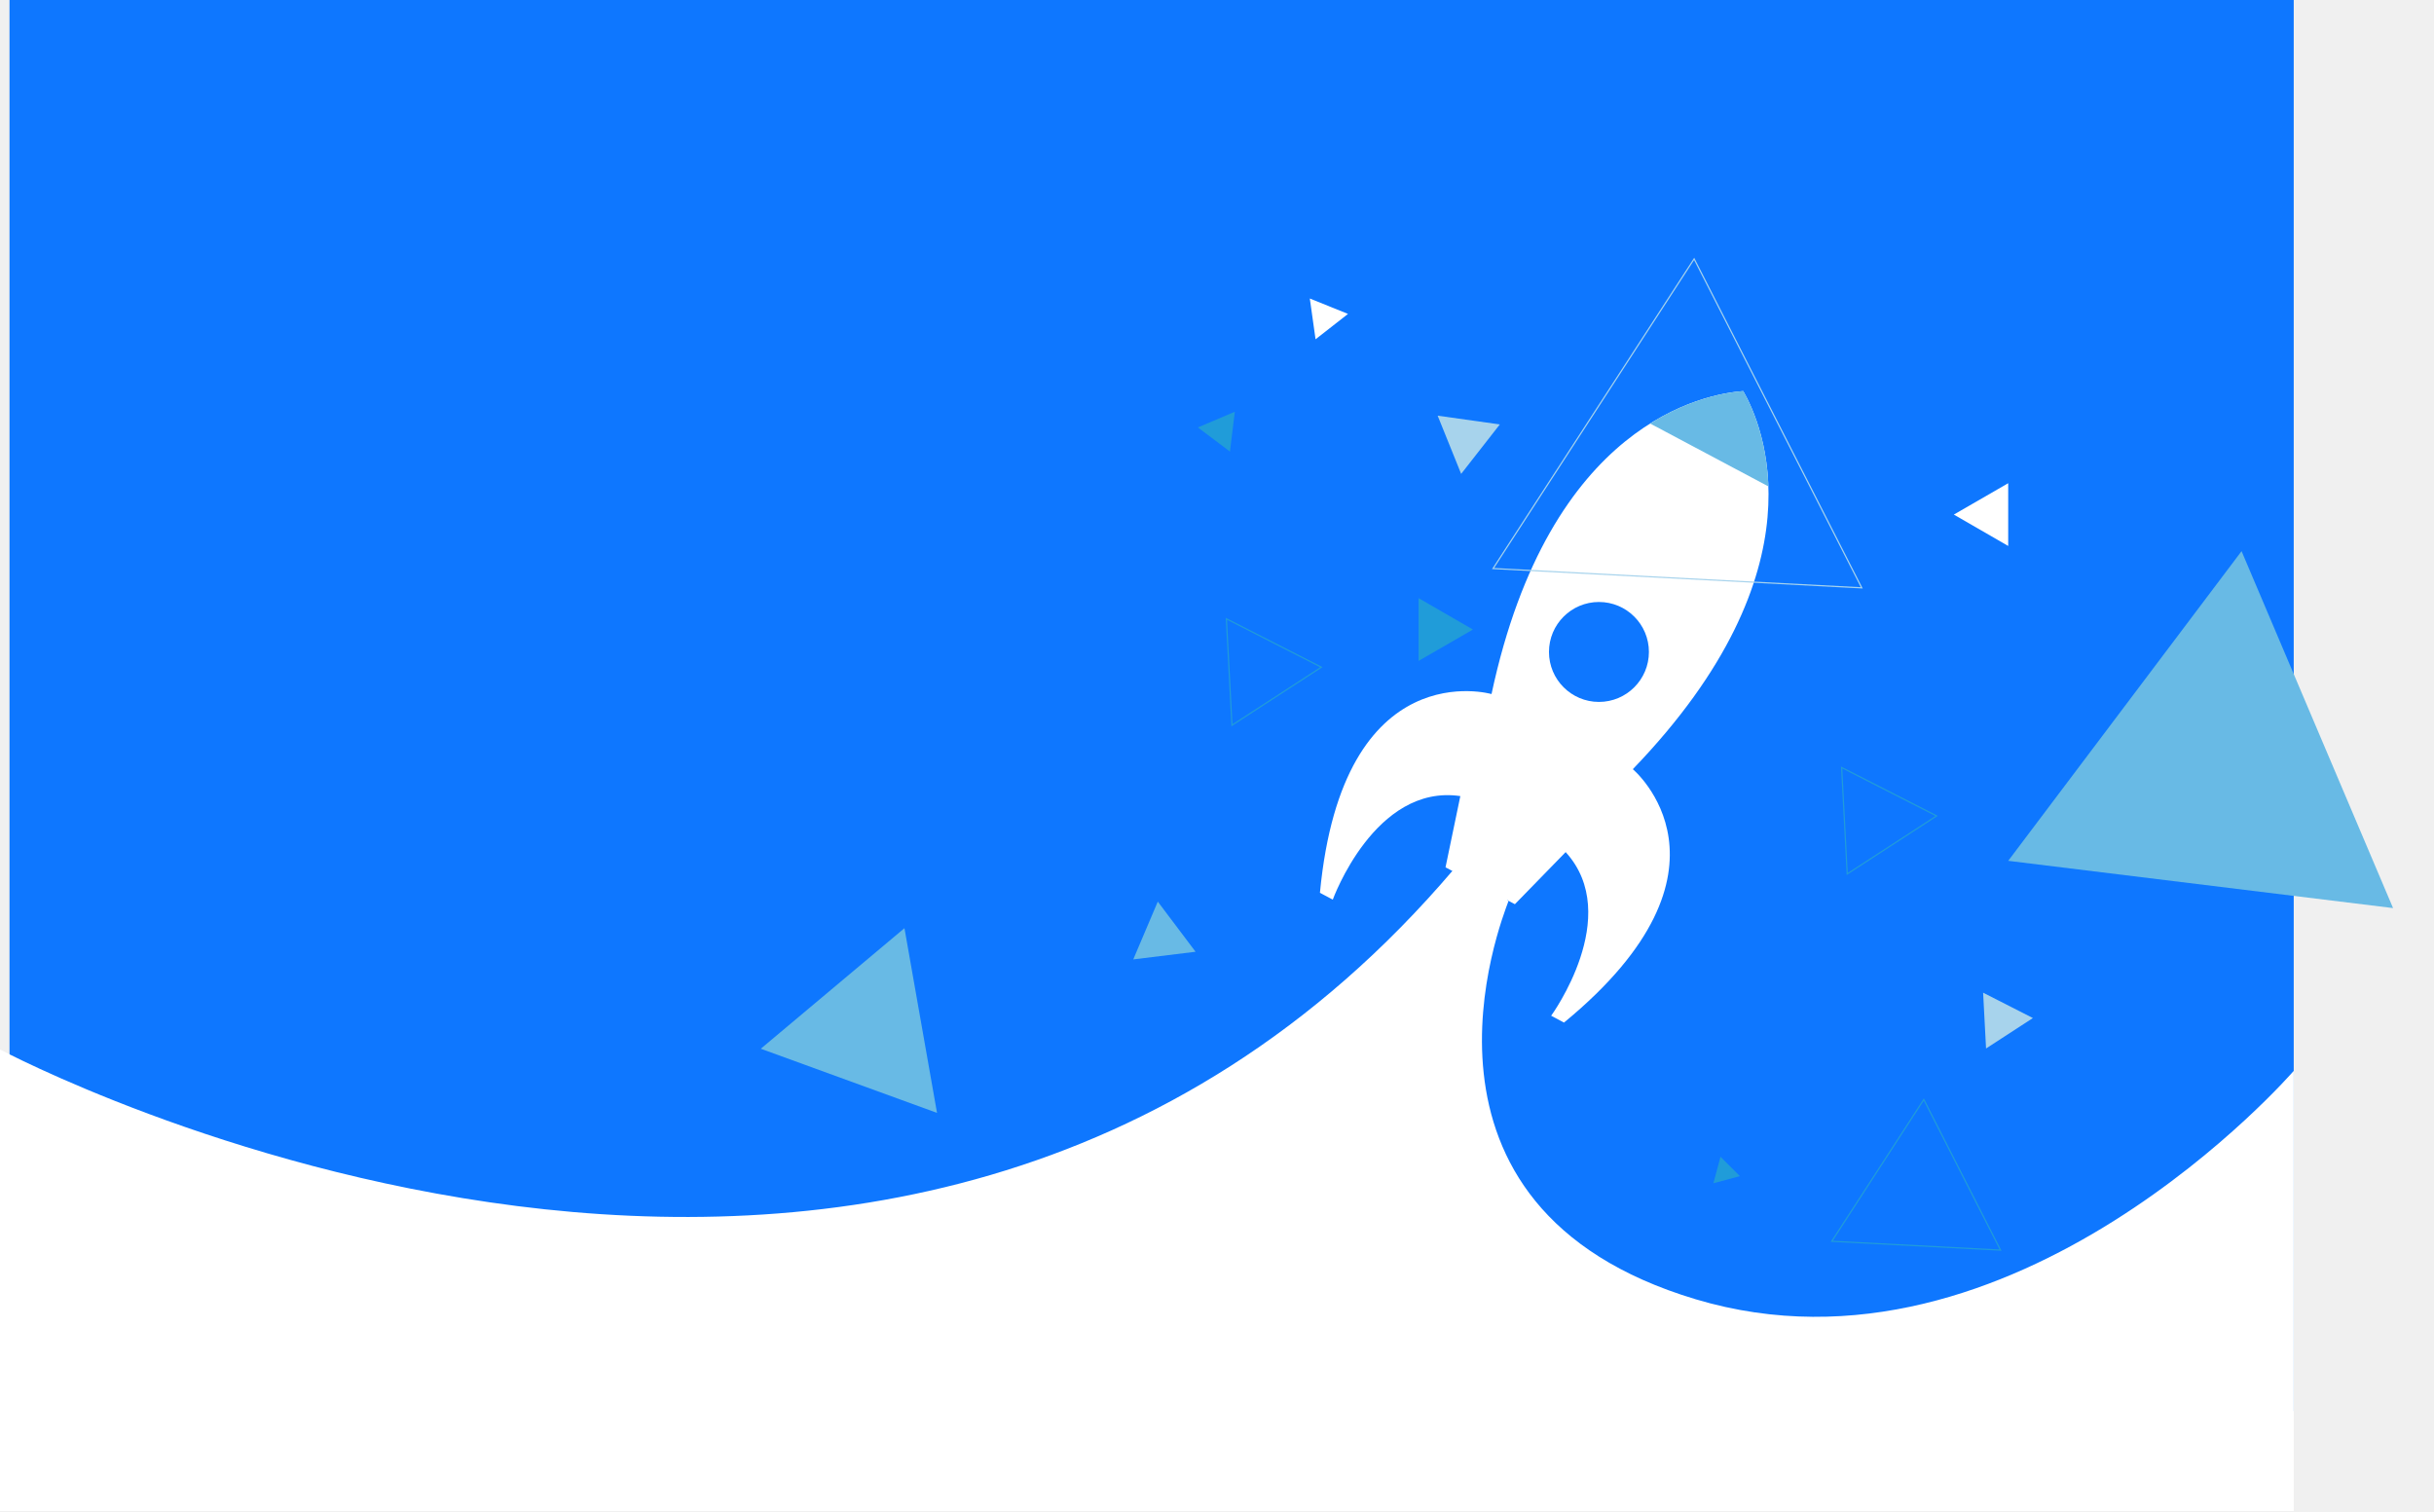
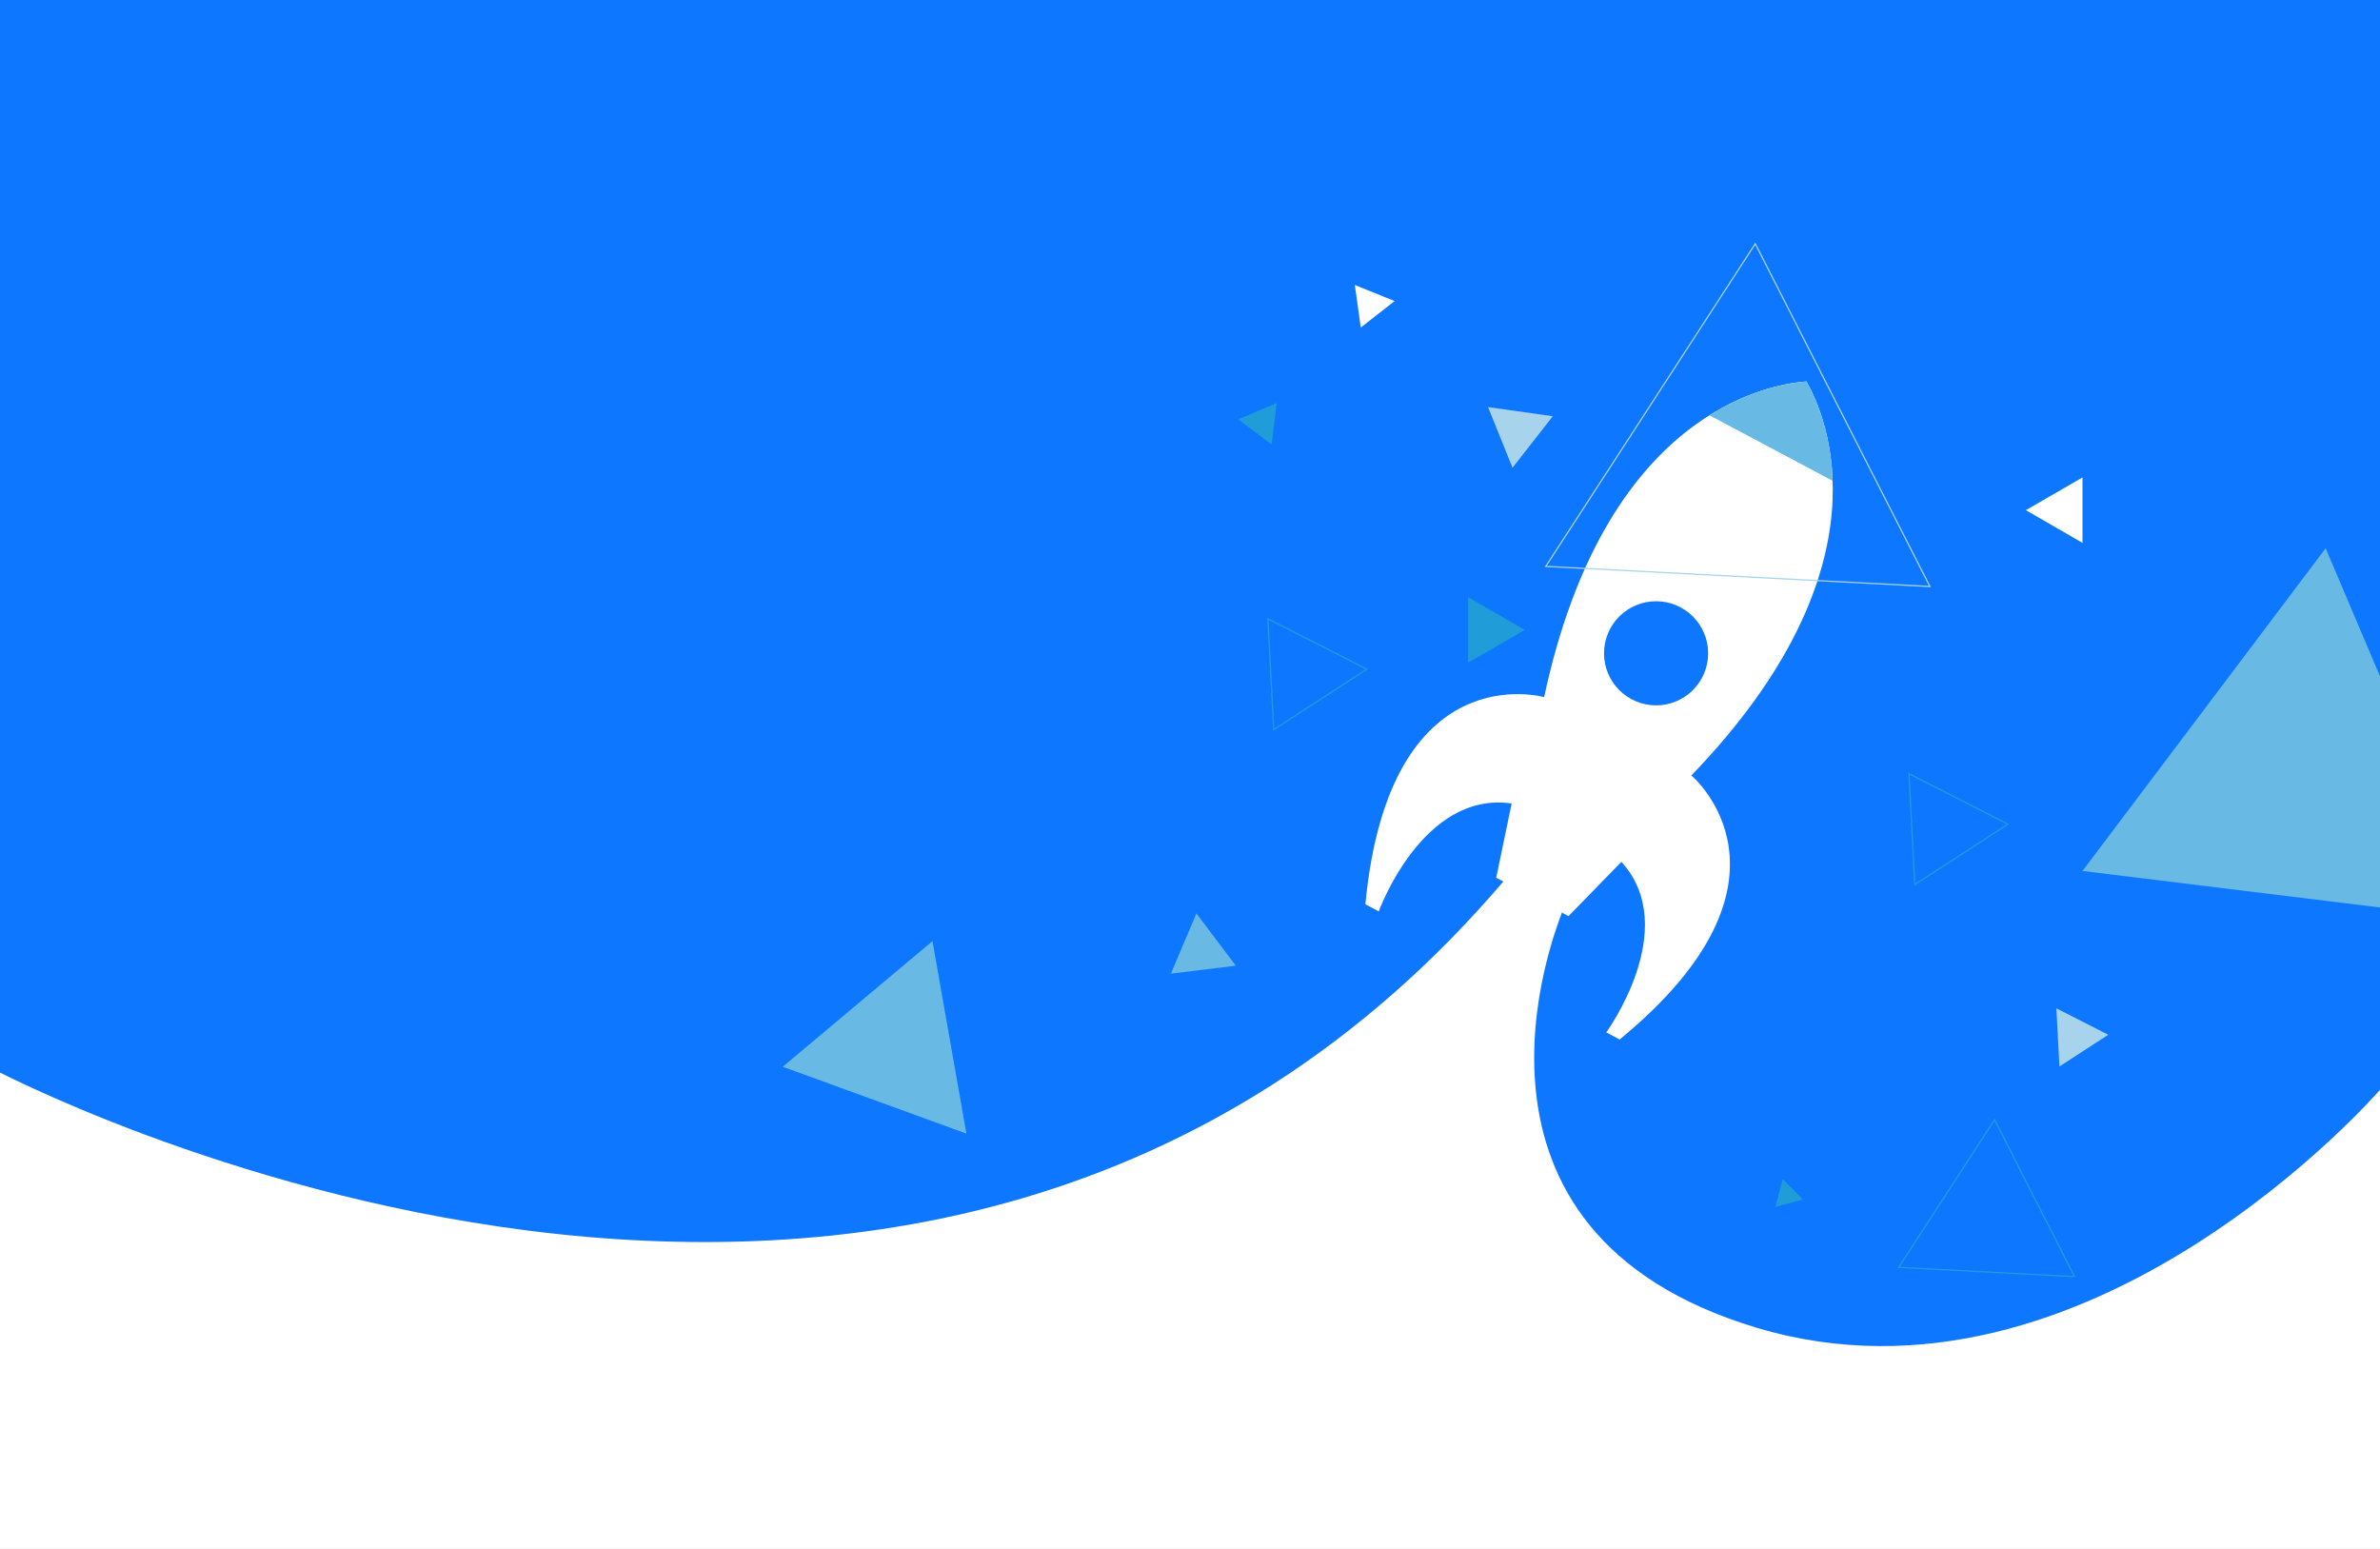
- <svg xmlns="http://www.w3.org/2000/svg" width="2045.906" height="1270.13" viewBox="0 0 2045.906 1270.13">
-   <g id="Group_35701" data-name="Group 35701" transform="translate(8 21)">
-     <path id="Path_37452" data-name="Path 37452" d="M0,0H1920V1186L0,1220Z" transform="translate(0 -21)" fill="#0e77ff" />
-     <path id="Path_37711" data-name="Path 37711" d="M2817.392,953.217c-258.951-77.476-163.916-317.2-157.392-334.8l-46-26.667C2143.843,1144.74,1392,743.217,1392,743.217v388H3320v-370S3084.778,1033.217,2817.392,953.217Z" transform="translate(-1400 117.913)" fill="#fff" />
-     <g id="Group_35603" data-name="Group 35603" transform="translate(0 -9)">
-       <rect id="Rectangle_444" data-name="Rectangle 444" width="100" height="3" transform="translate(831 118)" fill="#0e77ff" />
-       <path id="Polygon_1" data-name="Polygon 1" d="M7,0l7,12H0Z" transform="translate(888 130) rotate(-180)" fill="#0e77ff" />
+ <svg xmlns="http://www.w3.org/2000/svg" width="1920" height="1249" viewBox="0 0 1920 1249">
+   <defs>
+     <clipPath id="clip-path">
+       <rect id="Rectangle_1328" data-name="Rectangle 1328" width="1920" height="1249" transform="translate(9735 -95)" fill="rgba(57,133,155,0.44)" stroke="#707070" stroke-width="1" />
+     </clipPath>
+   </defs>
+   <g id="Mask_Group_4" data-name="Mask Group 4" transform="translate(-9735 95)" clip-path="url(#clip-path)">
+     <g id="Group_35699" data-name="Group 35699" transform="translate(45 -231)">
+       <path id="Path_37452" data-name="Path 37452" d="M0,0H1920V1186L0,1220Z" transform="translate(9690 136)" fill="#0e77ff" />
+       <path id="Path_37711" data-name="Path 37711" d="M2817.392,953.217c-258.951-77.476-163.916-317.2-157.392-334.8l-46-26.667C2143.843,1144.74,1392,743.217,1392,743.217v388H3320v-370S3084.778,1033.217,2817.392,953.217Z" transform="translate(8290 253.913)" fill="#fff" />
+       <g id="Group_35603" data-name="Group 35603" transform="translate(9690 127)">
+         <rect id="Rectangle_444" data-name="Rectangle 444" width="100" height="3" transform="translate(831 118)" fill="#0e77ff" />
+         <path id="Polygon_1" data-name="Polygon 1" d="M7,0l7,12H0Z" transform="translate(888 130) rotate(-180)" fill="#0e77ff" />
+       </g>
+       <path id="Path_37458" data-name="Path 37458" d="M1003.519,333.21l-45.692,26.38V306.829Z" transform="translate(9916.57 310.944)" fill="#209cd9" />
+       <path id="Path_37485" data-name="Path 37485" d="M987.022,323.685,957.827,340.54V306.829Z" transform="matrix(0.391, 0.921, -0.921, 0.391, 10628.018, -541.034)" fill="#209cd9" />
+       <path id="Path_37483" data-name="Path 37483" d="M977.8,318.36l-19.972,11.531V306.829Z" transform="matrix(0.966, 0.259, -0.259, 0.966, 10282.384, 542.825)" fill="#209cd9" />
+       <path id="Path_37459" data-name="Path 37459" d="M1003.519,333.21V385.97l-45.692-26.38Z" transform="translate(10366.48 187.944)" fill="#fff" />
+       <path id="Path_37486" data-name="Path 37486" d="M987.8,333.21v34.614l-29.977-17.307Z" transform="matrix(0.616, 0.788, -0.788, 0.616, 10469.152, -604.781)" fill="#fff" />
+       <path id="Path_37484" data-name="Path 37484" d="M1003.519,333.21V385.97l-45.692-26.38Z" transform="translate(10895.363 -121.652) rotate(83)" fill="#68bae5" />
+       <path id="Path_37482" data-name="Path 37482" d="M998.484,333.21v46.947l-40.657-23.474Z" transform="matrix(0.545, 0.839, -0.839, 0.545, 11126.156, -48.608)" fill="#a7d3ec" />
+       <path id="Path_37501" data-name="Path 37501" d="M1240.1,333.21V659.145L957.827,496.177Z" transform="translate(12175.362 -311.953) rotate(97)" fill="#68bae5" />
+       <path id="Path_37502" data-name="Path 37502" d="M1094.356,333.21V490.86L957.827,412.034Z" transform="translate(10769.659 2049.027) rotate(-130)" fill="#68bae5" />
+       <path id="Path_37488" data-name="Path 37488" d="M1080.858,333.21V475.273L957.827,404.241Z" transform="translate(11752.882 103.857) rotate(93)" fill="none" stroke="#209cd9" stroke-width="1" />
+       <path id="Path_37489" data-name="Path 37489" d="M1035.41,333.21v89.585L957.827,378Z" transform="translate(12286.119 1128.161) rotate(177)" fill="none" stroke="#209cd9" stroke-width="1" />
+       <path id="Path_37490" data-name="Path 37490" d="M1035.41,333.21v89.585L957.827,378Z" transform="translate(11768.953 1003.161) rotate(177)" fill="none" stroke="#209cd9" stroke-width="1" />
+       <path id="Path_37467" data-name="Path 37467" d="M957.827,306.829V359.59l-45.692-26.38Z" transform="matrix(0.788, 0.616, -0.616, 0.788, 10376.92, -360.051)" fill="#a7d3ec" />
+       <g id="Group_35691" data-name="Group 35691" transform="translate(9984.564 -808.76) rotate(28)">
+         <g id="Group_35690" data-name="Group 35690" transform="translate(1473 560)">
+           <path id="Path_37709" data-name="Path 37709" d="M2239.624,707.169c64.275-224.958-40.322-307.246-67.256-324.2-26.932,16.953-131.528,99.241-67.256,324.2,0,0-127.175,26.9-48.913,215.22h12.229s-14.674-102.719,53.8-127.175l17.12,58.7h7.337l2.446,14.674H2195.6l2.446-14.674h7.337l17.12-58.7c68.479,24.457,53.805,127.175,53.805,127.175h12.229C2366.8,734.072,2239.624,707.169,2239.624,707.169Z" transform="translate(-2030.743 -382.97)" fill="#fff" />
+           <path id="Path_37710" data-name="Path 37710" d="M2178.2,443.806c-20.355-35.347-45.059-53.771-56.28-60.836-11.224,7.066-35.927,25.489-56.283,60.836Z" transform="translate(-1980.293 -382.97)" fill="#68bae5" />
+         </g>
+       </g>
+       <path id="Path_37500" data-name="Path 37500" d="M1226.578,333.21V643.536L957.827,488.372Z" transform="translate(11643.848 -598.337) rotate(93)" fill="none" stroke="#a7d3ec" stroke-width="1" />
+       <circle id="Ellipse_223" data-name="Ellipse 223" cx="42" cy="42" r="42" transform="translate(10984 621)" fill="#0e77ff" />
    </g>
-     <path id="Path_37458" data-name="Path 37458" d="M1003.519,333.21l-45.692,26.38V306.829Z" transform="translate(226.57 174.944)" fill="#209cd9" />
-     <path id="Path_37485" data-name="Path 37485" d="M987.022,323.685,957.827,340.54V306.829Z" transform="matrix(0.391, 0.921, -0.921, 0.391, 938.017, -677.034)" fill="#209cd9" />
-     <path id="Path_37483" data-name="Path 37483" d="M977.8,318.36l-19.972,11.531V306.829Z" transform="matrix(0.966, 0.259, -0.259, 0.966, 592.384, 406.825)" fill="#209cd9" />
-     <path id="Path_37459" data-name="Path 37459" d="M1003.519,333.21V385.97l-45.692-26.38Z" transform="translate(676.481 51.944)" fill="#fff" />
-     <path id="Path_37486" data-name="Path 37486" d="M987.8,333.21v34.614l-29.977-17.307Z" transform="matrix(0.616, 0.788, -0.788, 0.616, 779.152, -740.781)" fill="#fff" />
-     <path id="Path_37484" data-name="Path 37484" d="M1003.519,333.21V385.97l-45.692-26.38Z" transform="translate(1205.364 -257.652) rotate(83)" fill="#68bae5" />
-     <path id="Path_37482" data-name="Path 37482" d="M998.484,333.21v46.947l-40.657-23.474Z" transform="matrix(0.545, 0.839, -0.839, 0.545, 1436.156, -184.608)" fill="#a7d3ec" />
-     <path id="Path_37501" data-name="Path 37501" d="M1240.1,333.21V659.145L957.827,496.177Z" transform="translate(2485.362 -447.953) rotate(97)" fill="#68bae5" />
-     <path id="Path_37502" data-name="Path 37502" d="M1094.356,333.21V490.86L957.827,412.034Z" transform="translate(1079.659 1913.027) rotate(-130)" fill="#68bae5" />
-     <path id="Path_37488" data-name="Path 37488" d="M1080.858,333.21V475.273L957.827,404.241Z" transform="translate(2062.882 -32.143) rotate(93)" fill="none" stroke="#209cd9" stroke-width="1" />
-     <path id="Path_37489" data-name="Path 37489" d="M1035.41,333.21v89.585L957.827,378Z" transform="translate(2596.119 992.161) rotate(177)" fill="none" stroke="#209cd9" stroke-width="1" />
-     <path id="Path_37490" data-name="Path 37490" d="M1035.41,333.21v89.585L957.827,378Z" transform="translate(2078.953 867.161) rotate(177)" fill="none" stroke="#209cd9" stroke-width="1" />
-     <path id="Path_37467" data-name="Path 37467" d="M957.827,306.829V359.59l-45.692-26.38Z" transform="matrix(0.788, 0.616, -0.616, 0.788, 686.92, -496.051)" fill="#a7d3ec" />
-     <g id="Group_35691" data-name="Group 35691" transform="translate(294.564 -944.76) rotate(28)">
-       <g id="Group_35690" data-name="Group 35690" transform="translate(1473 560)">
-         <path id="Path_37709" data-name="Path 37709" d="M2239.624,707.169c64.275-224.958-40.322-307.246-67.256-324.2-26.932,16.953-131.528,99.241-67.256,324.2,0,0-127.175,26.9-48.913,215.22h12.229s-14.674-102.719,53.8-127.175l17.12,58.7h7.337l2.446,14.674H2195.6l2.446-14.674h7.337l17.12-58.7c68.479,24.457,53.805,127.175,53.805,127.175h12.229C2366.8,734.072,2239.624,707.169,2239.624,707.169Z" transform="translate(-2030.743 -382.97)" fill="#fff" />
-         <path id="Path_37710" data-name="Path 37710" d="M2178.2,443.806c-20.355-35.347-45.059-53.771-56.28-60.836-11.224,7.066-35.927,25.489-56.283,60.836Z" transform="translate(-1980.293 -382.97)" fill="#68bae5" />
-       </g>
-     </g>
-     <path id="Path_37500" data-name="Path 37500" d="M1226.578,333.21V643.536L957.827,488.372Z" transform="translate(1953.848 -734.337) rotate(93)" fill="none" stroke="#a7d3ec" stroke-width="1" />
-     <circle id="Ellipse_223" data-name="Ellipse 223" cx="42" cy="42" r="42" transform="translate(1294 485)" fill="#0e77ff" />
  </g>
</svg>
